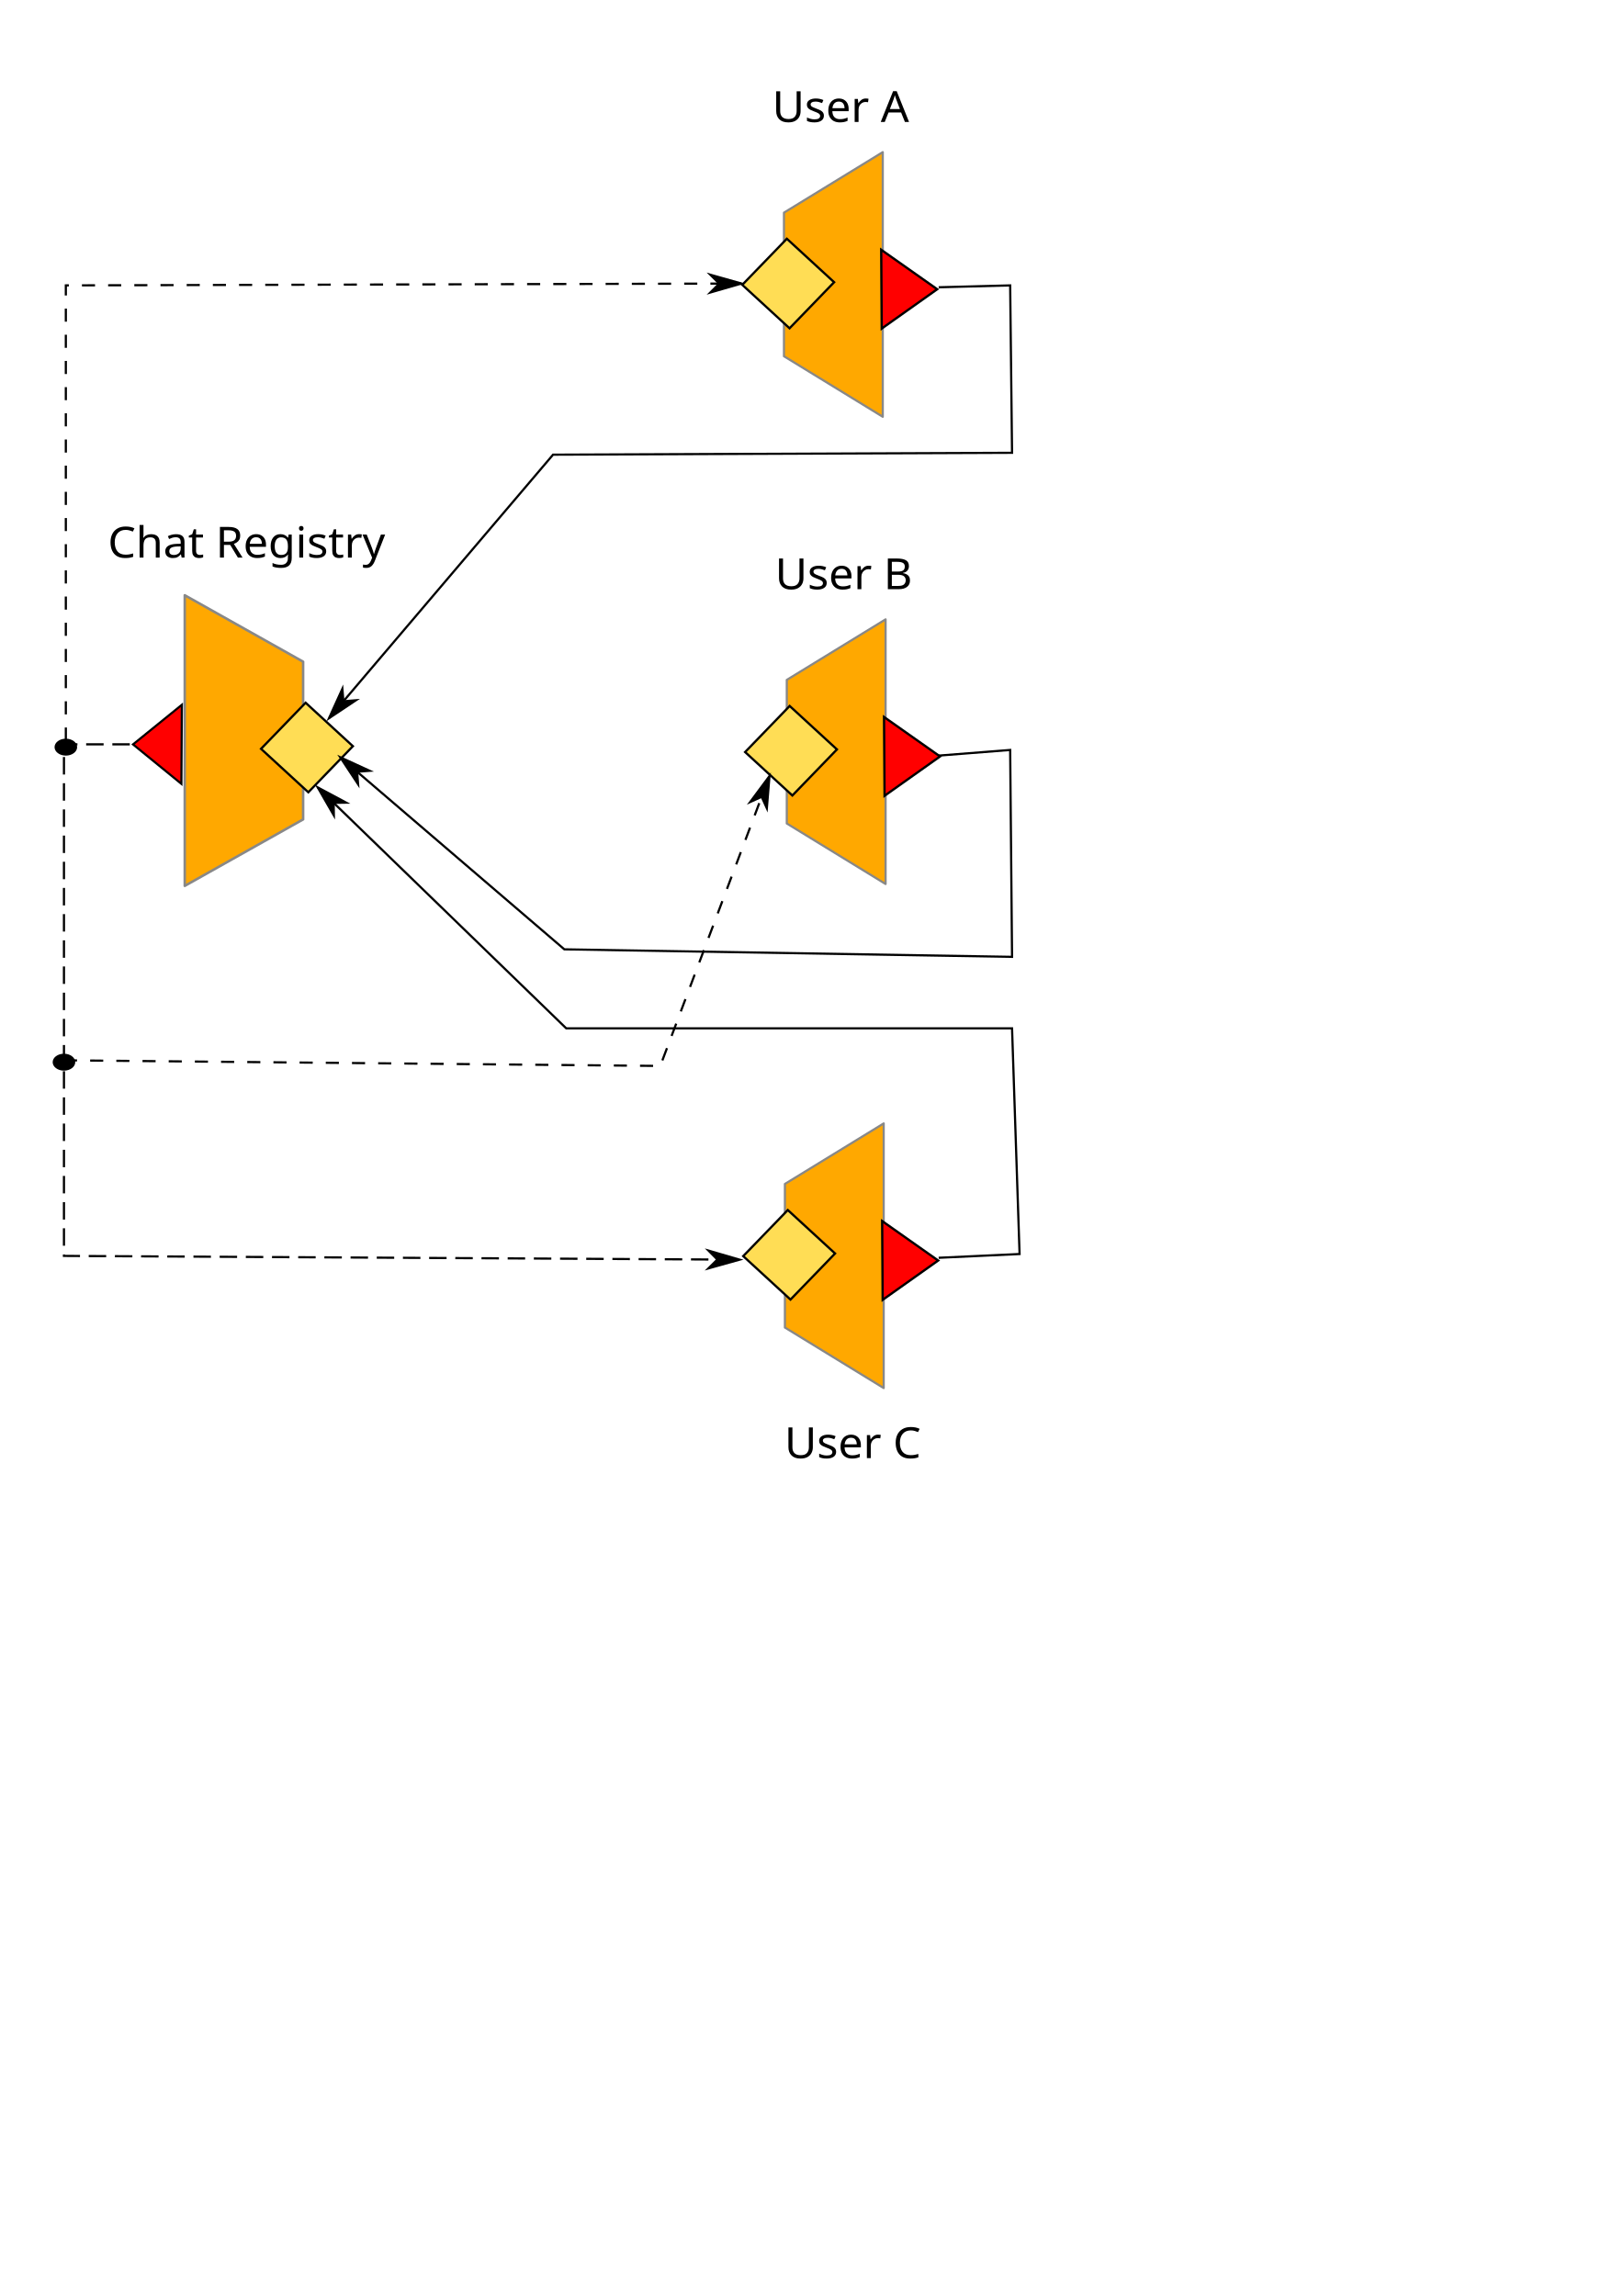
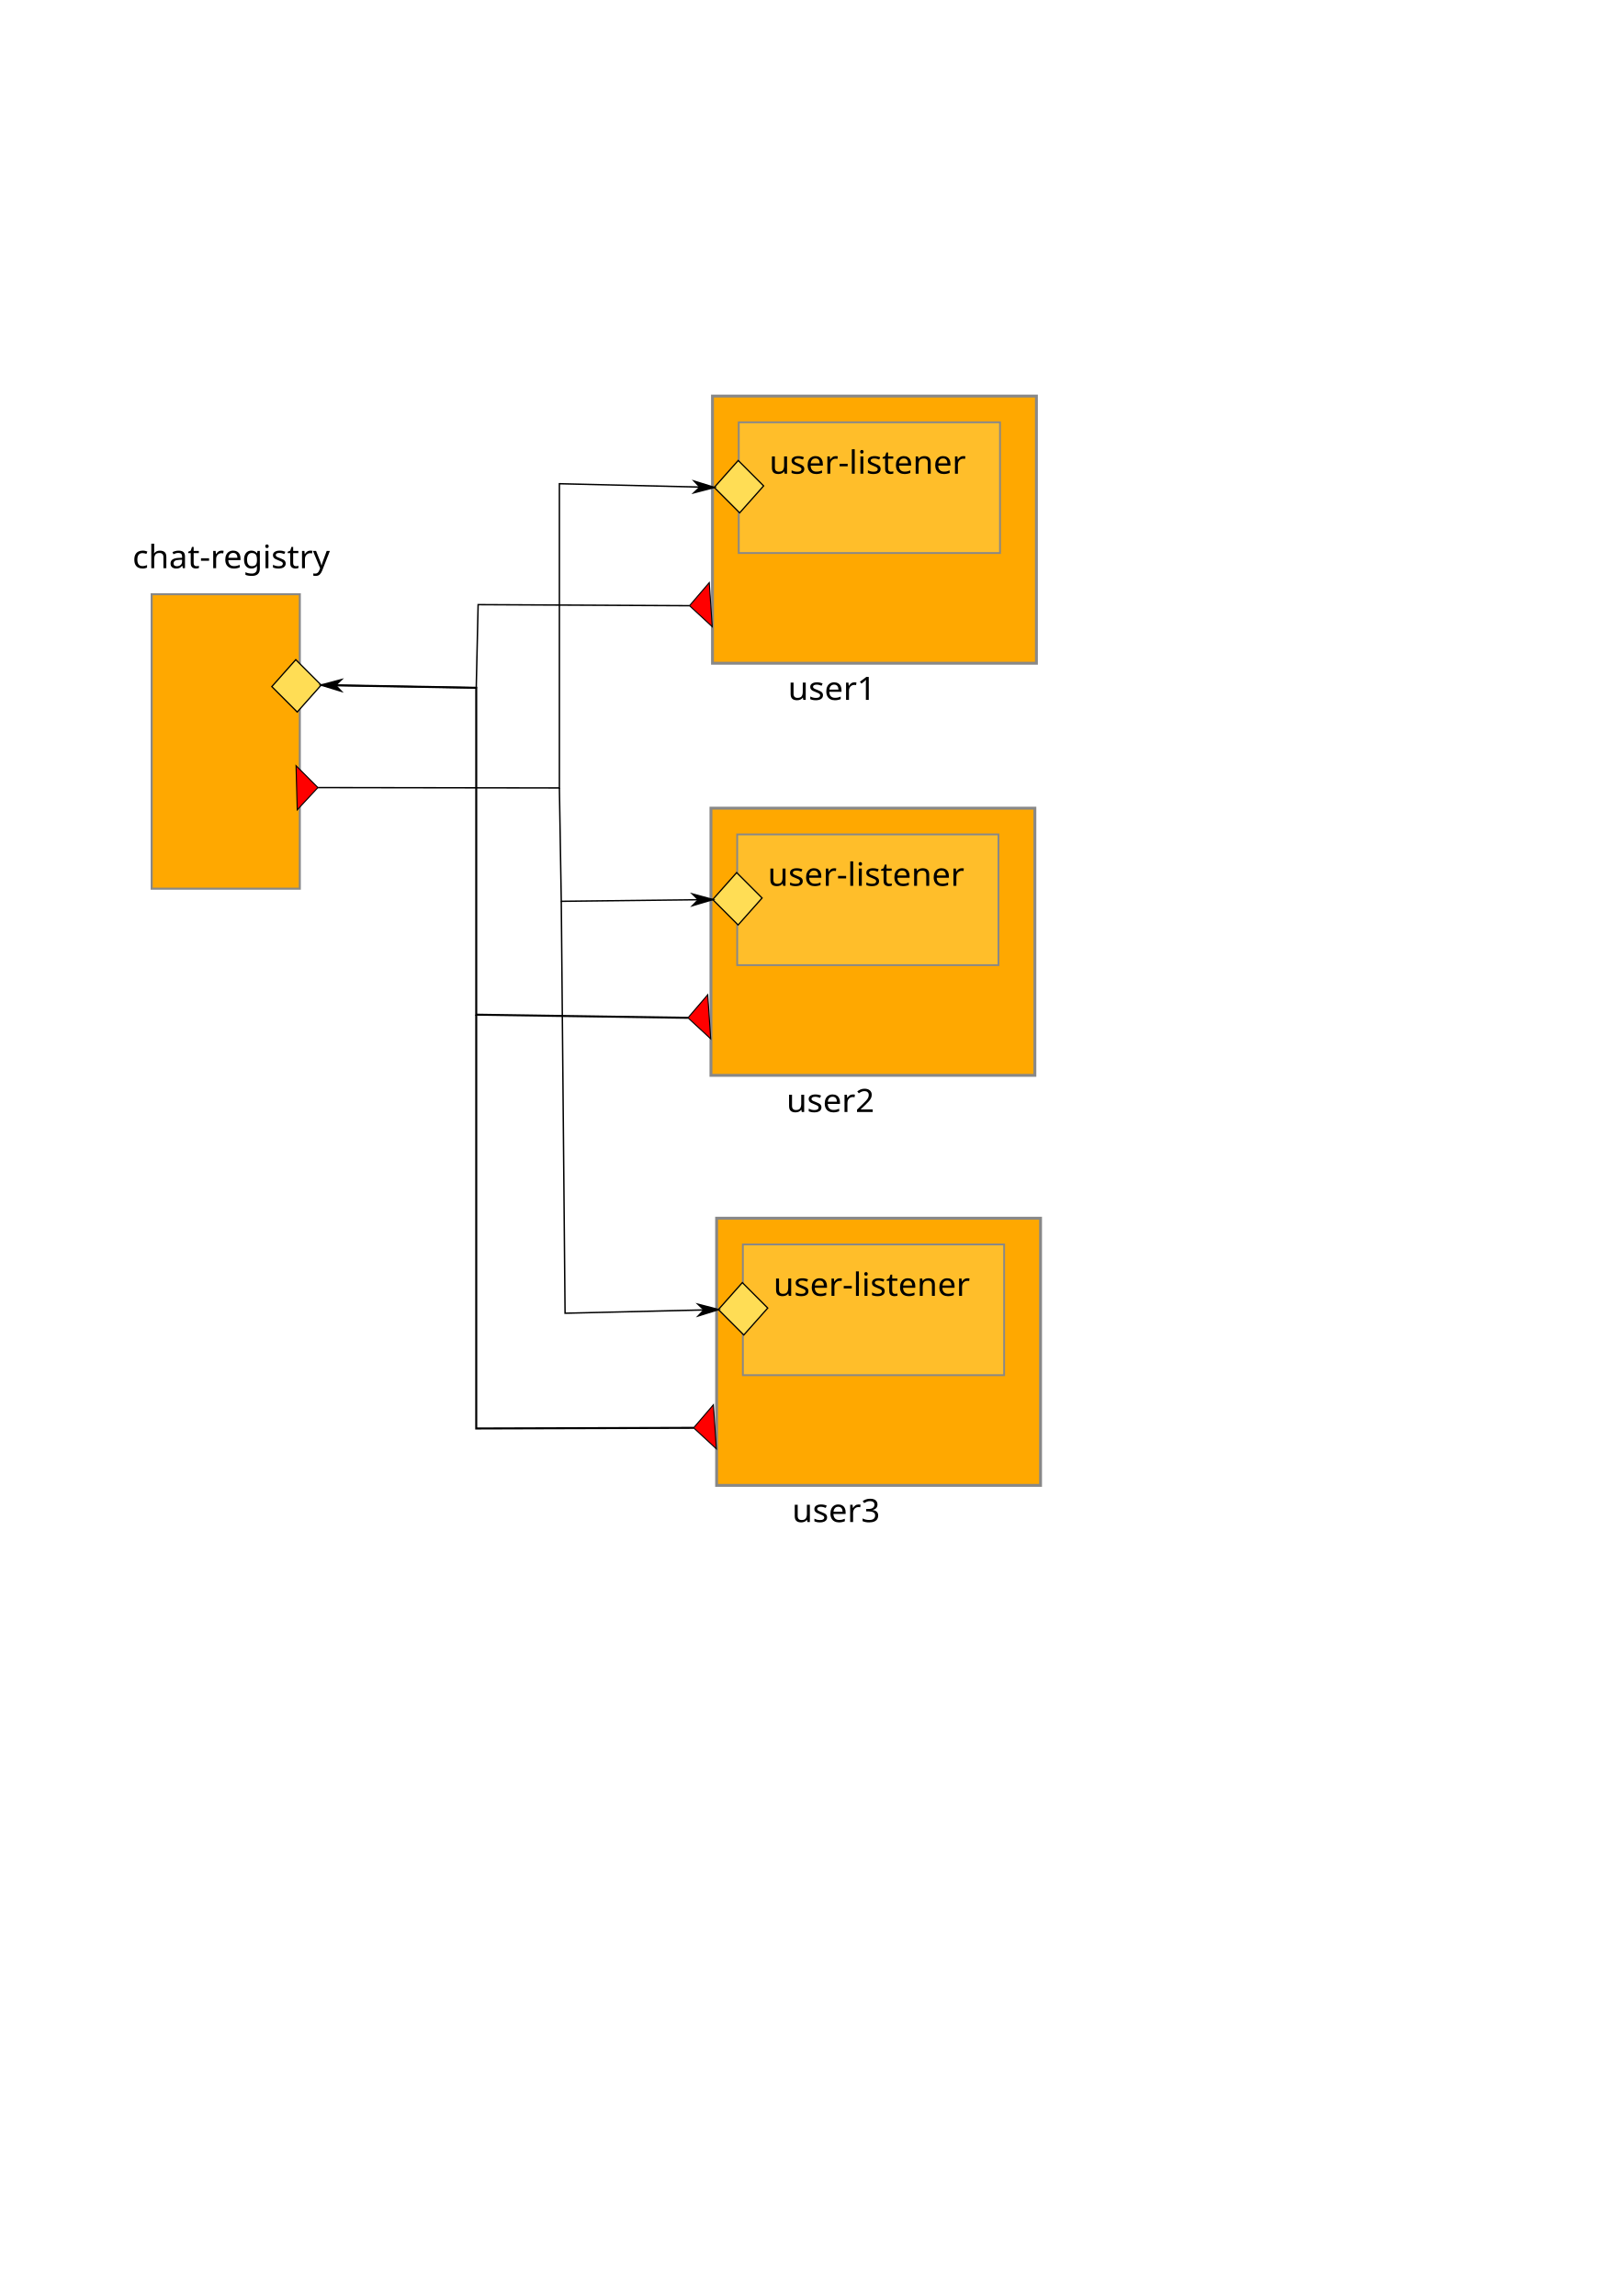
<svg xmlns="http://www.w3.org/2000/svg" width="210mm" height="297mm" viewBox="0 0 744.094 1052.362" id="svg5053" version="1.1">
  <defs id="defs5055">
+     <marker style="overflow:visible;" id="marker1608" refX="0.0" refY="0.0" orient="auto">
+       <path transform="scale(0.8) rotate(180) translate(12.5,0)" style="fill-rule:evenodd;stroke:#000000;stroke-width:1pt;stroke-opacity:1;fill:#000000;fill-opacity:1" d="M 0.0,0.0 L 5.0,-5.0 L -12.5,0.0 L 5.0,5.0 L 0.0,0.0 z " id="path1606" />
+     </marker>
+     <marker style="overflow:visible;" id="marker1488" refX="0.0" refY="0.0" orient="auto">
+       <path transform="scale(0.8) rotate(180) translate(12.5,0)" style="fill-rule:evenodd;stroke:#000000;stroke-width:1pt;stroke-opacity:1;fill:#000000;fill-opacity:1" d="M 0.0,0.0 L 5.0,-5.0 L -12.5,0.0 L 5.0,5.0 L 0.0,0.0 z " id="path1486" />
+     </marker>
    <marker style="overflow:visible;" id="marker5278" refX="0.0" refY="0.0" orient="auto">
      <path transform="scale(0.8) rotate(180) translate(12.5,0)" style="fill-rule:evenodd;stroke:#000000;stroke-width:1pt;stroke-opacity:1;fill:#000000;fill-opacity:1" d="M 0.0,0.0 L 5.0,-5.0 L -12.5,0.0 L 5.0,5.0 L 0.0,0.0 z " id="path5280" />
    </marker>
    <marker style="overflow:visible;" id="marker5176" refX="0.0" refY="0.0" orient="auto">
      <path transform="scale(0.8) rotate(180) translate(12.5,0)" style="fill-rule:evenodd;stroke:#000000;stroke-width:1pt;stroke-opacity:1;fill:#000000;fill-opacity:1" d="M 0.0,0.0 L 5.0,-5.0 L -12.5,0.0 L 5.0,5.0 L 0.0,0.0 z " id="path5178" />
    </marker>
    <marker style="overflow:visible;" id="marker5080" refX="0.0" refY="0.0" orient="auto">
      <path transform="scale(0.8) rotate(180) translate(12.5,0)" style="fill-rule:evenodd;stroke:#000000;stroke-width:1pt;stroke-opacity:1;fill:#000000;fill-opacity:1" d="M 0.0,0.0 L 5.0,-5.0 L -12.5,0.0 L 5.0,5.0 L 0.0,0.0 z " id="path5082" />
    </marker>
    <marker orient="auto" refY="0.0" refX="0.0" id="marker4981" style="overflow:visible;">
      <path id="path4983" d="M 0.0,0.0 L 5.0,-5.0 L -12.5,0.0 L 5.0,5.0 L 0.0,0.0 z " style="fill-rule:evenodd;stroke:#000000;stroke-width:1pt;stroke-opacity:1;fill:#000000;fill-opacity:1" transform="scale(0.8) rotate(180) translate(12.5,0)" />
    </marker>
    <marker orient="auto" refY="0.0" refX="0.0" id="marker4910" style="overflow:visible;">
      <path id="path4265" d="M 0.0,0.0 L 5.0,-5.0 L -12.5,0.0 L 5.0,5.0 L 0.0,0.0 z " style="fill-rule:evenodd;stroke:#000000;stroke-width:1pt;stroke-opacity:1;fill:#000000;fill-opacity:1" transform="scale(0.8) rotate(180) translate(12.5,0)" />
    </marker>
    <marker orient="auto" refY="0.0" refX="0.0" id="marker4646" style="overflow:visible;">
      <path id="path4271" d="M 0.0,0.0 L 5.0,-5.0 L -12.5,0.0 L 5.0,5.0 L 0.0,0.0 z " style="fill-rule:evenodd;stroke:#000000;stroke-width:1pt;stroke-opacity:1;fill:#000000;fill-opacity:1" transform="scale(0.4) rotate(180) translate(10,0)" />
    </marker>
    <marker orient="auto" refY="0.0" refX="0.0" id="Arrow1Lstart" style="overflow:visible">
      <path id="path4262" d="M 0.0,0.0 L 5.0,-5.0 L -12.5,0.0 L 5.0,5.0 L 0.0,0.0 z " style="fill-rule:evenodd;stroke:#000000;stroke-width:1pt;stroke-opacity:1;fill:#000000;fill-opacity:1" transform="scale(0.8) translate(12.5,0)" />
    </marker>
    <marker style="overflow:visible;" id="marker4294" refX="0.0" refY="0.0" orient="auto">
      <path transform="scale(0.8) rotate(180) translate(12.5,0)" style="fill-rule:evenodd;stroke:#000000;stroke-width:1pt;stroke-opacity:1;fill:#000000;fill-opacity:1" d="M 0.0,0.0 L 5.0,-5.0 L -12.5,0.0 L 5.0,5.0 L 0.0,0.0 z " id="path4296" />
-     </marker>
-     <marker orient="auto" refY="0.0" refX="0.0" id="Arrow1Lend" style="overflow:visible;">
-       <path id="path5810" d="M 0.0,0.0 L 5.0,-5.0 L -12.5,0.0 L 5.0,5.0 L 0.0,0.0 z " style="fill-rule:evenodd;stroke:#000000;stroke-width:1pt;stroke-opacity:1;fill:#000000;fill-opacity:1" transform="scale(0.8) rotate(180) translate(12.5,0)" />
    </marker>
    <marker orient="auto" refY="0.0" refX="0.0" id="marker6069" style="overflow:visible;">
      <path id="path6071" d="M 0.0,0.0 L 5.0,-5.0 L -12.5,0.0 L 5.0,5.0 L 0.0,0.0 z " style="fill-rule:evenodd;stroke:#000000;stroke-width:1pt;stroke-opacity:0.541;fill:#000000;fill-opacity:0.541" transform="scale(0.4) rotate(180) translate(10,0)" />
    </marker>
    <marker orient="auto" refY="0.0" refX="0.0" id="marker6003" style="overflow:visible;">
      <path id="path6005" d="M 0.0,0.0 L 5.0,-5.0 L -12.5,0.0 L 5.0,5.0 L 0.0,0.0 z " style="fill-rule:evenodd;stroke:#000000;stroke-width:1pt;stroke-opacity:0.541;fill:#000000;fill-opacity:0.541" transform="scale(0.4) rotate(180) translate(10,0)" />
    </marker>
    <marker orient="auto" refY="0.0" refX="0.0" id="Arrow1Mend" style="overflow:visible;">
      <path id="path4970" d="M 0.0,0.0 L 5.0,-5.0 L -12.5,0.0 L 5.0,5.0 L 0.0,0.0 z " style="fill-rule:evenodd;stroke:#000000;stroke-width:1pt;stroke-opacity:0.56;fill:#000000;fill-opacity:0.56" transform="scale(0.4) rotate(180) translate(10,0)" />
    </marker>
    <marker style="overflow:visible;" id="marker6013" refX="0.0" refY="0.0" orient="auto">
      <path transform="scale(0.8) rotate(180) translate(12.5,0)" style="fill-rule:evenodd;stroke:#000000;stroke-width:1pt;stroke-opacity:1;fill:#000000;fill-opacity:1" d="M 0.0,0.0 L 5.0,-5.0 L -12.5,0.0 L 5.0,5.0 L 0.0,0.0 z " id="path6015" />
    </marker>
    <filter style="color-interpolation-filters:sRGB;" id="filter5593">
      <feFlood flood-opacity="0.498" flood-color="rgb(0,0,0)" result="flood" id="feFlood5595" />
      <feComposite in="flood" in2="SourceGraphic" operator="in" result="composite1" id="feComposite5597" />
      <feGaussianBlur in="composite1" stdDeviation="3" result="blur" id="feGaussianBlur5599" />
      <feOffset dx="6" dy="6" result="offset" id="feOffset5601" />
      <feComposite in="SourceGraphic" in2="offset" operator="over" result="composite2" id="feComposite5603" />
    </filter>
    <filter style="color-interpolation-filters:sRGB" id="filter5593-2">
      <feFlood flood-opacity="0.498" flood-color="rgb(0,0,0)" result="flood" id="feFlood5595-2" />
      <feComposite in="flood" in2="SourceGraphic" operator="in" result="composite1" id="feComposite5597-6" />
      <feGaussianBlur in="composite1" stdDeviation="3" result="blur" id="feGaussianBlur5599-7" />
      <feOffset dx="6" dy="6" result="offset" id="feOffset5601-3" />
      <feComposite in="SourceGraphic" in2="offset" operator="over" result="composite2" id="feComposite5603-8" />
    </filter>
  </defs>
  <g id="layer1">
-     <text xml:space="preserve" style="font-style:normal;font-weight:normal;font-size:22.5px;line-height:125%;font-family:sans-serif;letter-spacing:0px;word-spacing:0px;fill:#000000;fill-opacity:1;stroke:none;stroke-width:1px;stroke-linecap:butt;stroke-linejoin:miter;stroke-opacity:1;" x="102.817" y="239.686" id="text5601">
-       <tspan x="102.817" y="239.686" id="tspan5605" />
+     <rect id="rect194-2" width="148.447" height="122.462" x="326.513" y="181.53" style="fill:#ffa800;fill-opacity:1;stroke:#888888;stroke-width:1.321;stroke-opacity:1" />
+     <text xml:space="preserve" style="font-style:normal;font-weight:normal;line-height:0%;font-family:sans-serif;letter-spacing:0px;word-spacing:0px;fill:#000000;fill-opacity:1;stroke:none;stroke-width:1px;stroke-linecap:butt;stroke-linejoin:miter;stroke-opacity:1" x="102.817" y="239.686" id="text5601">
+       <tspan x="102.817" y="239.686" id="tspan5605" style="font-size:22.5px;line-height:1.25"> </tspan>
    </text>
-     <text xml:space="preserve" style="font-style:normal;font-weight:normal;font-size:40px;line-height:125%;font-family:sans-serif;letter-spacing:0px;word-spacing:0px;fill:#000000;fill-opacity:1;stroke:none;stroke-width:1px;stroke-linecap:butt;stroke-linejoin:miter;stroke-opacity:1" x="78.873" y="136.869" id="text4222">
-       <tspan id="tspan4224" x="78.873" y="136.869" />
+     <text xml:space="preserve" style="font-style:normal;font-weight:normal;line-height:0%;font-family:sans-serif;letter-spacing:0px;word-spacing:0px;fill:#000000;fill-opacity:1;stroke:none;stroke-width:1px;stroke-linecap:butt;stroke-linejoin:miter;stroke-opacity:1" x="78.873" y="136.869" id="text4222">
+       <tspan id="tspan4224" x="78.873" y="136.869" style="font-size:40px;line-height:1.25"> </tspan>
    </text>
-     <text xml:space="preserve" style="font-style:normal;font-weight:normal;font-size:40px;line-height:125%;font-family:sans-serif;letter-spacing:0px;word-spacing:0px;fill:#000000;fill-opacity:1;stroke:none;stroke-width:1px;stroke-linecap:butt;stroke-linejoin:miter;stroke-opacity:1" x="114.085" y="138.278" id="text3386">
-       <tspan id="tspan3388" x="114.085" y="138.278" />
+     <text xml:space="preserve" style="font-style:normal;font-weight:normal;line-height:0%;font-family:sans-serif;letter-spacing:0px;word-spacing:0px;fill:#000000;fill-opacity:1;stroke:none;stroke-width:1px;stroke-linecap:butt;stroke-linejoin:miter;stroke-opacity:1" x="114.085" y="138.278" id="text3386">
+       <tspan id="tspan3388" x="114.085" y="138.278" style="font-size:40px;line-height:1.25"> </tspan>
    </text>
-     <text xml:space="preserve" style="font-style:normal;font-weight:normal;font-size:40px;line-height:125%;font-family:sans-serif;letter-spacing:0px;word-spacing:0px;fill:#000000;fill-opacity:1;stroke:none;stroke-width:1px;stroke-linecap:butt;stroke-linejoin:miter;stroke-opacity:1" x="180.282" y="117.151" id="text3390">
-       <tspan id="tspan3392" x="180.282" y="117.151" />
+     <text xml:space="preserve" style="font-style:normal;font-weight:normal;line-height:0%;font-family:sans-serif;letter-spacing:0px;word-spacing:0px;fill:#000000;fill-opacity:1;stroke:none;stroke-width:1px;stroke-linecap:butt;stroke-linejoin:miter;stroke-opacity:1" x="180.282" y="117.151" id="text3390">
+       <tspan id="tspan3392" x="180.282" y="117.151" style="font-size:40px;line-height:1.25"> </tspan>
    </text>
-     <flowRoot xml:space="preserve" id="flowRoot4225" style="fill:black;stroke:none;stroke-opacity:1;stroke-width:1px;stroke-linejoin:miter;stroke-linecap:butt;fill-opacity:1;font-family:sans-serif;font-style:normal;font-weight:normal;font-size:40px;line-height:125%;letter-spacing:0px;word-spacing:0px">
-       <flowRegion id="flowRegion4227">
-         <rect id="rect4229" width="171.552" height="75.862" x="390.517" y="122.19" />
-       </flowRegion>
-       <flowPara id="flowPara4231" />
-     </flowRoot>
-     <text xml:space="preserve" style="font-style:normal;font-weight:normal;font-size:36.675px;line-height:125%;font-family:sans-serif;letter-spacing:0px;word-spacing:0px;fill:#000000;fill-opacity:1;stroke:none;stroke-width:1px;stroke-linecap:butt;stroke-linejoin:miter;stroke-opacity:1" x="217.59" y="726.987" id="text3394-7-8-9-5" transform="scale(1.016031,0.9842223)">
-       <tspan id="tspan3396-0-9-2-5" x="217.59" y="726.987" style="font-style:normal;font-variant:normal;font-weight:normal;font-stretch:normal;font-size:22.5px;font-family:'Segoe Print';-inkscape-font-specification:'Segoe Print'" />
+     <text xml:space="preserve" style="font-style:normal;font-weight:normal;line-height:0%;font-family:sans-serif;letter-spacing:0px;word-spacing:0px;fill:#000000;fill-opacity:1;stroke:none;stroke-width:1px;stroke-linecap:butt;stroke-linejoin:miter;stroke-opacity:1" x="217.59" y="726.987" id="text3394-7-8-9-5" transform="scale(1.016031,0.9842223)">
+       <tspan id="tspan3396-0-9-2-5" x="217.59" y="726.987" style="font-style:normal;font-variant:normal;font-weight:normal;font-stretch:normal;font-size:22.5px;line-height:1.25;font-family:'Segoe Print';-inkscape-font-specification:'Segoe Print'"> </tspan>
    </text>
-     <path style="color:#000000;clip-rule:nonzero;display:inline;overflow:visible;visibility:visible;opacity:1;isolation:auto;mix-blend-mode:normal;color-interpolation:sRGB;color-interpolation-filters:linearRGB;solid-color:#000000;solid-opacity:1;fill:#ffa800;fill-opacity:1;fill-rule:nonzero;stroke:#888888;stroke-width:0.993;stroke-linecap:butt;stroke-linejoin:round;stroke-miterlimit:4;stroke-dasharray:none;stroke-dashoffset:0;stroke-opacity:1;color-rendering:auto;image-rendering:auto;shape-rendering:auto;text-rendering:auto;enable-background:accumulate" d="m 359.268,97.47 45.274,-27.741 0,121.301 -45.274,-27.741 z" id="rect4162-5-7-6" />
-     <path style="fill:#ff0000;fill-opacity:1;stroke:#000000;stroke-width:1.051;stroke-miterlimit:4;stroke-dasharray:none;stroke-dashoffset:0;stroke-opacity:1" d="m 404.07,150.598 25.425,-18.031 -25.667,-18.091 z" id="path7225-1-1" />
    <g transform="matrix(0.46968,0,0,0.5313094,343.4666,178.1361)" id="g6057-1-7-1" />
-     <path style="color:#000000;clip-rule:nonzero;display:inline;overflow:visible;visibility:visible;opacity:1;isolation:auto;mix-blend-mode:normal;color-interpolation:sRGB;color-interpolation-filters:linearRGB;solid-color:#000000;solid-opacity:1;fill:#ffa800;fill-opacity:1;fill-rule:nonzero;stroke:#888888;stroke-width:1.139;stroke-linecap:butt;stroke-linejoin:round;stroke-miterlimit:4;stroke-dasharray:none;stroke-dashoffset:0;stroke-opacity:1;color-rendering:auto;image-rendering:auto;shape-rendering:auto;text-rendering:auto;enable-background:accumulate" d="m 138.917,303.287 -54.254,-30.469 0,133.227 54.254,-30.469 z" id="rect4162-5-7-6-7-0" />
-     <g transform="matrix(0.46968,0,0,0.5313094,97.07012,289.941)" id="g6057-1-7-7">
-       <path transform="matrix(2.482534,0,0,2.13967,-782.1769,-363.7025)" d="m 352.998,234.363 -18.579,-17.517 17.517,-18.579 18.579,17.517 z" id="path6075-6-3-7" style="fill:#ffdd55;fill-opacity:1;stroke:#000000;stroke-width:0.9;stroke-miterlimit:4;stroke-dasharray:none;stroke-dashoffset:0;stroke-opacity:1" />
+     <text xml:space="preserve" style="font-style:normal;font-weight:normal;line-height:0%;font-family:sans-serif;letter-spacing:0px;word-spacing:0px;fill:#000000;fill-opacity:1;stroke:none;stroke-width:1px;stroke-linecap:butt;stroke-linejoin:miter;stroke-opacity:1" x="59.76" y="264.603" id="text3394-2-0-3-7" transform="scale(1.016031,0.9842223)">
+       <tspan x="59.76" y="264.603" style="font-style:normal;font-variant:normal;font-weight:normal;font-stretch:normal;font-size:15px;line-height:1.25;font-family:'Segoe Print';-inkscape-font-specification:'Segoe Print'" id="tspan3610">chat-registry</tspan>
+     </text>
+     <text xml:space="preserve" style="font-style:normal;font-weight:normal;line-height:0%;font-family:sans-serif;letter-spacing:0px;word-spacing:0px;fill:#000000;fill-opacity:1;stroke:none;stroke-width:1px;stroke-linecap:butt;stroke-linejoin:miter;stroke-opacity:1" x="355.412" y="325.943" id="text3394-2-0-3-4" transform="scale(1.016031,0.9842223)">
+       <tspan x="355.412" y="325.943" style="font-style:normal;font-variant:normal;font-weight:normal;font-stretch:normal;font-size:15px;line-height:1.25;font-family:'Segoe Print';-inkscape-font-specification:'Segoe Print'" id="tspan3585-0">user1</tspan>
+     </text>
+     <rect id="rect194" width="67.888" height="134.968" x="69.504" y="272.36" style="fill:#ffa800;fill-opacity:1;stroke:#888888;stroke-width:0.938;stroke-opacity:1" />
+     <g transform="matrix(0.2524651,0,0,0.3108854,112.4422,283.53)" id="g1111">
+       <path transform="matrix(2.482534,0,0,2.13967,-782.1769,-363.7025)" d="m 352.998,234.363 -18.579,-17.517 17.517,-18.579 18.579,17.517 z" id="path1109" style="fill:#ffdd55;fill-opacity:1;stroke:#000000;stroke-width:0.9;stroke-miterlimit:4;stroke-dasharray:none;stroke-dashoffset:0;stroke-opacity:1" />
    </g>
-     <text xml:space="preserve" style="font-style:normal;font-weight:normal;font-size:36.675px;line-height:125%;font-family:sans-serif;letter-spacing:0px;word-spacing:0px;fill:#000000;fill-opacity:1;stroke:none;stroke-width:1px;stroke-linecap:butt;stroke-linejoin:miter;stroke-opacity:1" x="348.305" y="56.793" id="text3394-2-0-3" transform="scale(1.016031,0.9842223)">
-       <tspan x="348.305" y="56.793" style="font-style:normal;font-variant:normal;font-weight:normal;font-stretch:normal;font-size:20px;font-family:'Segoe Print';-inkscape-font-specification:'Segoe Print'" id="tspan3585">User A</tspan>
+     <path style="fill:#ff0000;fill-opacity:1;stroke:#000000;stroke-width:0.486;stroke-miterlimit:4;stroke-dasharray:none;stroke-dashoffset:0;stroke-opacity:1" d="m 135.67,350.953 10.02,10.03 -9.474,10.204 z" id="path1113" />
+     <rect id="rect194-2-3" width="119.728" height="59.914" x="338.545" y="193.563" style="fill:#ffbe2a;fill-opacity:1;stroke:#888888;stroke-width:0.83;stroke-opacity:1" />
+     <path style="fill:#ff0000;fill-opacity:1;stroke:#000000;stroke-width:0.486;stroke-miterlimit:4;stroke-dasharray:none;stroke-dashoffset:0;stroke-opacity:1" d="m 326.391,287.239 -10.415,-9.619 9.056,-10.576 z" id="path1113-5" />
+     <g transform="matrix(0.2524651,0,0,0.3108854,315.1941,192.239)" id="g1111-3">
+       <path transform="matrix(2.482534,0,0,2.13967,-782.1769,-363.7025)" id="path1109-7" style="fill:#ffdd55;fill-opacity:1;stroke:#000000;stroke-width:0.9;stroke-miterlimit:4;stroke-dasharray:none;stroke-dashoffset:0;stroke-opacity:1" d="m 352.998,234.363 -18.579,-17.517 17.517,-18.579 18.579,17.517 z" />
+     </g>
+     <text xml:space="preserve" style="font-style:normal;font-weight:normal;line-height:0%;font-family:sans-serif;letter-spacing:0px;word-spacing:0px;fill:#000000;fill-opacity:1;stroke:none;stroke-width:1px;stroke-linecap:butt;stroke-linejoin:miter;stroke-opacity:1" x="346.99" y="220.598" id="text1333" transform="scale(1.016031,0.9842223)">
+       <tspan x="346.99" y="220.598" style="font-style:normal;font-variant:normal;font-weight:normal;font-stretch:normal;font-size:15px;line-height:1.25;font-family:'Segoe Print';-inkscape-font-specification:'Segoe Print'" id="tspan1331">user-listener</tspan>
    </text>
-     <text xml:space="preserve" style="font-style:normal;font-weight:normal;font-size:36.675px;line-height:125%;font-family:sans-serif;letter-spacing:0px;word-spacing:0px;fill:#000000;fill-opacity:1;stroke:none;stroke-width:1px;stroke-linecap:butt;stroke-linejoin:miter;stroke-opacity:1" x="48.624" y="259.676" id="text3394-2-0-3-7" transform="scale(1.016031,0.9842223)">
-       <tspan x="48.624" y="259.676" style="font-style:normal;font-variant:normal;font-weight:normal;font-stretch:normal;font-size:20px;font-family:'Segoe Print';-inkscape-font-specification:'Segoe Print'" id="tspan3610">Chat Registry</tspan>
+     <path style="fill:none;stroke:#000000;stroke-width:0.656;stroke-linecap:butt;stroke-linejoin:miter;stroke-opacity:1;marker-end:url(#marker5176);stroke-miterlimit:4;stroke-dasharray:none" d="m 315.976,277.62 -96.864,-0.482 -0.866,38.107 -71.055,-1.247" id="path1343" />
+     <path style="fill:none;stroke:#000000;stroke-width:0.656;stroke-linecap:butt;stroke-linejoin:miter;stroke-opacity:1;stroke-miterlimit:4;stroke-dasharray:none;marker-end:url(#marker5278)" d="m 145.69,360.983 110.663,0.163 V 221.711 l 70.967,1.703" id="path1375" />
+     <rect id="rect194-2-6" width="148.447" height="122.462" x="325.805" y="370.422" style="fill:#ffa800;fill-opacity:1;stroke:#888888;stroke-width:1.321;stroke-opacity:1" />
+     <text xml:space="preserve" style="font-style:normal;font-weight:normal;line-height:0%;font-family:sans-serif;letter-spacing:0px;word-spacing:0px;fill:#000000;fill-opacity:1;stroke:none;stroke-width:1px;stroke-linecap:butt;stroke-linejoin:miter;stroke-opacity:1" x="354.715" y="517.862" id="text3394-2-0-3-4-4" transform="scale(1.016031,0.9842223)">
+       <tspan x="354.715" y="517.862" style="font-style:normal;font-variant:normal;font-weight:normal;font-stretch:normal;font-size:15px;line-height:1.25;font-family:'Segoe Print';-inkscape-font-specification:'Segoe Print'" id="tspan3585-0-3">user2</tspan>
    </text>
-     <g transform="matrix(0.46968,0,0,0.5313094,317.6046,77.27405)" id="g6057-1-7-7-9">
-       <path transform="matrix(2.482534,0,0,2.13967,-782.1769,-363.7025)" d="m 352.998,234.363 -18.579,-17.517 17.517,-18.579 18.579,17.517 z" id="path6075-6-3-7-8" style="fill:#ffdd55;fill-opacity:1;stroke:#000000;stroke-width:0.9;stroke-miterlimit:4;stroke-dasharray:none;stroke-dashoffset:0;stroke-opacity:1" />
+     <rect id="rect194-2-3-1" width="119.728" height="59.914" x="337.837" y="382.454" style="fill:#ffbe2a;fill-opacity:1;stroke:#888888;stroke-width:0.83;stroke-opacity:1" />
+     <path style="fill:#ff0000;fill-opacity:1;stroke:#000000;stroke-width:0.486;stroke-miterlimit:4;stroke-dasharray:none;stroke-dashoffset:0;stroke-opacity:1" d="m 325.683,476.131 -10.415,-9.619 9.056,-10.576 z" id="path1113-5-7" />
+     <g transform="matrix(0.2524651,0,0,0.3108854,314.4862,381.1306)" id="g1111-3-6">
+       <path transform="matrix(2.482534,0,0,2.13967,-782.1769,-363.7025)" id="path1109-7-4" style="fill:#ffdd55;fill-opacity:1;stroke:#000000;stroke-width:0.9;stroke-miterlimit:4;stroke-dasharray:none;stroke-dashoffset:0;stroke-opacity:1" d="m 352.998,234.363 -18.579,-17.517 17.517,-18.579 18.579,17.517 z" />
    </g>
-     <path style="color:#000000;clip-rule:nonzero;display:inline;overflow:visible;visibility:visible;opacity:1;isolation:auto;mix-blend-mode:normal;color-interpolation:sRGB;color-interpolation-filters:linearRGB;solid-color:#000000;solid-opacity:1;fill:#ffa800;fill-opacity:1;fill-rule:nonzero;stroke:#888888;stroke-width:0.993;stroke-linecap:butt;stroke-linejoin:round;stroke-miterlimit:4;stroke-dasharray:none;stroke-dashoffset:0;stroke-opacity:1;color-rendering:auto;image-rendering:auto;shape-rendering:auto;text-rendering:auto;enable-background:accumulate" d="m 360.562,311.62 45.274,-27.741 0,121.301 -45.274,-27.741 z" id="rect4162-5-7-6-8" />
-     <path style="fill:#ff0000;fill-opacity:1;stroke:#000000;stroke-width:1.051;stroke-miterlimit:4;stroke-dasharray:none;stroke-dashoffset:0;stroke-opacity:1" d="m 405.364,364.748 25.425,-18.031 -25.667,-18.091 z" id="path7225-1-1-4" />
-     <text xml:space="preserve" style="font-style:normal;font-weight:normal;font-size:36.675px;line-height:125%;font-family:sans-serif;letter-spacing:0px;word-spacing:0px;fill:#000000;fill-opacity:1;stroke:none;stroke-width:1px;stroke-linecap:butt;stroke-linejoin:miter;stroke-opacity:1" x="349.579" y="274.375" id="text3394-2-0-3-6" transform="scale(1.016031,0.9842223)">
-       <tspan x="349.579" y="274.375" style="font-style:normal;font-variant:normal;font-weight:normal;font-stretch:normal;font-size:20px;font-family:'Segoe Print';-inkscape-font-specification:'Segoe Print'" id="tspan3585-9">User B</tspan>
+     <text xml:space="preserve" style="font-style:normal;font-weight:normal;line-height:0%;font-family:sans-serif;letter-spacing:0px;word-spacing:0px;fill:#000000;fill-opacity:1;stroke:none;stroke-width:1px;stroke-linecap:butt;stroke-linejoin:miter;stroke-opacity:1" x="346.294" y="412.518" id="text1333-6" transform="scale(1.016031,0.9842223)">
+       <tspan x="346.294" y="412.518" style="font-style:normal;font-variant:normal;font-weight:normal;font-stretch:normal;font-size:15px;line-height:1.25;font-family:'Segoe Print';-inkscape-font-specification:'Segoe Print'" id="tspan1331-1">user-listener</tspan>
    </text>
-     <g transform="matrix(0.46968,0,0,0.5313094,318.8986,291.4232)" id="g6057-1-7-7-9-8">
-       <path transform="matrix(2.482534,0,0,2.13967,-782.1769,-363.7025)" d="m 352.998,234.363 -18.579,-17.517 17.517,-18.579 18.579,17.517 z" id="path6075-6-3-7-8-2" style="fill:#ffdd55;fill-opacity:1;stroke:#000000;stroke-width:0.9;stroke-miterlimit:4;stroke-dasharray:none;stroke-dashoffset:0;stroke-opacity:1" />
+     <rect id="rect194-2-7" width="148.447" height="122.462" x="328.403" y="558.356" style="fill:#ffa800;fill-opacity:1;stroke:#888888;stroke-width:1.321;stroke-opacity:1" />
+     <text xml:space="preserve" style="font-style:normal;font-weight:normal;line-height:0%;font-family:sans-serif;letter-spacing:0px;word-spacing:0px;fill:#000000;fill-opacity:1;stroke:none;stroke-width:1px;stroke-linecap:butt;stroke-linejoin:miter;stroke-opacity:1" x="357.272" y="708.81" id="text3394-2-0-3-4-7" transform="scale(1.016031,0.9842223)">
+       <tspan x="357.272" y="708.81" style="font-style:normal;font-variant:normal;font-weight:normal;font-stretch:normal;font-size:15px;line-height:1.25;font-family:'Segoe Print';-inkscape-font-specification:'Segoe Print'" id="tspan3585-0-4">user3</tspan>
+     </text>
+     <rect id="rect194-2-3-15" width="119.728" height="59.914" x="340.436" y="570.389" style="fill:#ffbe2a;fill-opacity:1;stroke:#888888;stroke-width:0.83;stroke-opacity:1" />
+     <path style="fill:#ff0000;fill-opacity:1;stroke:#000000;stroke-width:0.486;stroke-miterlimit:4;stroke-dasharray:none;stroke-dashoffset:0;stroke-opacity:1" d="m 328.281,664.065 -10.415,-9.619 9.056,-10.576 z" id="path1113-5-9" />
+     <g transform="matrix(0.2524651,0,0,0.3108854,317.0844,569.0652)" id="g1111-3-5">
+       <path transform="matrix(2.482534,0,0,2.13967,-782.1769,-363.7025)" id="path1109-7-9" style="fill:#ffdd55;fill-opacity:1;stroke:#000000;stroke-width:0.9;stroke-miterlimit:4;stroke-dasharray:none;stroke-dashoffset:0;stroke-opacity:1" d="m 352.998,234.363 -18.579,-17.517 17.517,-18.579 18.579,17.517 z" />
    </g>
-     <path style="color:#000000;clip-rule:nonzero;display:inline;overflow:visible;visibility:visible;opacity:1;isolation:auto;mix-blend-mode:normal;color-interpolation:sRGB;color-interpolation-filters:linearRGB;solid-color:#000000;solid-opacity:1;fill:#ffa800;fill-opacity:1;fill-rule:nonzero;stroke:#888888;stroke-width:0.993;stroke-linecap:butt;stroke-linejoin:round;stroke-miterlimit:4;stroke-dasharray:none;stroke-dashoffset:0;stroke-opacity:1;color-rendering:auto;image-rendering:auto;shape-rendering:auto;text-rendering:auto;enable-background:accumulate" d="m 359.7,542.654 45.274,-27.741 0,121.301 -45.274,-27.741 z" id="rect4162-5-7-6-5" />
-     <path style="fill:#ff0000;fill-opacity:1;stroke:#000000;stroke-width:1.051;stroke-miterlimit:4;stroke-dasharray:none;stroke-dashoffset:0;stroke-opacity:1" d="m 404.502,595.782 25.425,-18.031 -25.667,-18.091 z" id="path7225-1-1-3" />
-     <text xml:space="preserve" style="font-style:normal;font-weight:normal;font-size:36.675px;line-height:125%;font-family:sans-serif;letter-spacing:0px;word-spacing:0px;fill:#000000;fill-opacity:1;stroke:none;stroke-width:1px;stroke-linecap:butt;stroke-linejoin:miter;stroke-opacity:1" x="353.821" y="679.035" id="text3394-2-0-3-4" transform="scale(1.016031,0.9842223)">
-       <tspan x="353.821" y="679.035" style="font-style:normal;font-variant:normal;font-weight:normal;font-stretch:normal;font-size:20px;font-family:'Segoe Print';-inkscape-font-specification:'Segoe Print'" id="tspan3585-0">User C</tspan>
+     <text xml:space="preserve" style="font-style:normal;font-weight:normal;line-height:0%;font-family:sans-serif;letter-spacing:0px;word-spacing:0px;fill:#000000;fill-opacity:1;stroke:none;stroke-width:1px;stroke-linecap:butt;stroke-linejoin:miter;stroke-opacity:1" x="348.851" y="603.465" id="text1333-1" transform="scale(1.016031,0.9842223)">
+       <tspan x="348.851" y="603.465" style="font-style:normal;font-variant:normal;font-weight:normal;font-stretch:normal;font-size:15px;line-height:1.25;font-family:'Segoe Print';-inkscape-font-specification:'Segoe Print'" id="tspan1331-2">user-listener</tspan>
    </text>
-     <g transform="matrix(0.46968,0,0,0.5313094,318.0365,522.4577)" id="g6057-1-7-7-9-0">
-       <path transform="matrix(2.482534,0,0,2.13967,-782.1769,-363.7025)" d="m 352.998,234.363 -18.579,-17.517 17.517,-18.579 18.579,17.517 z" id="path6075-6-3-7-8-3" style="fill:#ffdd55;fill-opacity:1;stroke:#000000;stroke-width:0.9;stroke-miterlimit:4;stroke-dasharray:none;stroke-dashoffset:0;stroke-opacity:1" />
-     </g>
-     <path style="fill:none;fill-rule:evenodd;stroke:#000000;stroke-width:1px;stroke-linecap:butt;stroke-linejoin:miter;stroke-opacity:1;marker-end:url(#Arrow1Lend)" d="m 430.172,131.673 c 32.759,-0.862 32.759,-0.862 32.759,-0.862 l 0.862,76.724 -210.345,0.862 -102.586,120.69" id="path4894" />
-     <path style="fill:none;fill-rule:evenodd;stroke:#000000;stroke-width:1px;stroke-linecap:butt;stroke-linejoin:miter;stroke-opacity:1;marker-end:url(#marker4910)" d="m 430.172,346.328 32.759,-2.586 0.862,94.828 -205.172,-3.448 -102.586,-87.931" id="path4908" />
-     <path style="fill:none;fill-rule:evenodd;stroke:#000000;stroke-width:1px;stroke-linecap:butt;stroke-linejoin:miter;stroke-opacity:1;marker-end:url(#marker4981)" d="m 430.172,576.5 37.069,-1.724 -3.448,-103.448 -204.31,0 -113.793,-110.345" id="path4979" />
-     <path style="fill:#ff0000;fill-opacity:1;stroke:#000000;stroke-width:0.983;stroke-miterlimit:4;stroke-dasharray:none;stroke-dashoffset:0;stroke-opacity:1" d="M 83.13,359.274 60.954,341.189 83.341,323.043 Z" id="path7225-1-1-4-6" />
-     <path style="fill:none;fill-rule:evenodd;stroke:#000000;stroke-width:1;stroke-linecap:butt;stroke-linejoin:miter;stroke-opacity:1;marker-end:url(#marker5080);stroke-miterlimit:4;stroke-dasharray:8,4;stroke-dashoffset:0" d="m 59.483,341.155 -30.172,0 0,234.483 309.483,1.724" id="path5072" />
-     <path style="fill:none;fill-rule:evenodd;stroke:#000000;stroke-width:1;stroke-linecap:butt;stroke-linejoin:miter;stroke-opacity:1;marker-end:url(#marker5176);stroke-miterlimit:4;stroke-dasharray:6,6;stroke-dashoffset:0" d="m 29.31,485.983 273.276,2.586 50,-132.759" id="path5168" />
-     <path style="fill:none;fill-rule:evenodd;stroke:#000000;stroke-width:1;stroke-linecap:butt;stroke-linejoin:miter;stroke-miterlimit:4;stroke-dasharray:6, 6;stroke-dashoffset:0;stroke-opacity:1;marker-end:url(#marker5278)" d="m 30.172,339.431 0,-208.621 309.483,-0.862" id="path5270" />
-     <ellipse style="stroke-width:1;stroke-miterlimit:4;stroke-dasharray:6, 6;stroke-dashoffset:0" id="path5372" cx="30.172" cy="342.448" rx="5.172" ry="3.879" />
-     <ellipse style="stroke-width:1;stroke-miterlimit:4;stroke-dasharray:6, 6;stroke-dashoffset:0" id="path5372-3" cx="29.31" cy="486.845" rx="5.172" ry="3.879" />
+     <path style="fill:none;stroke:#000000;stroke-width:0.938px;stroke-linecap:butt;stroke-linejoin:miter;stroke-opacity:1" d="m 315.268,466.512 -97.022,-1.439 V 315.245 l -71.055,-1.247" id="path1474" />
+     <path style="fill:none;stroke:#000000;stroke-width:0.938px;stroke-linecap:butt;stroke-linejoin:miter;stroke-opacity:1" d="m 317.867,654.446 -99.62,0.293 0,-189.667" id="path1476" />
+     <path style="fill:none;stroke:#000000;stroke-width:0.656;stroke-linecap:butt;stroke-linejoin:miter;stroke-opacity:1;marker-end:url(#marker1488);stroke-miterlimit:4;stroke-dasharray:none" d="m 256.353,361.146 0.866,51.963 69.393,-0.804" id="path1478" />
+     <path style="fill:none;stroke:#000000;stroke-width:0.656;stroke-linecap:butt;stroke-linejoin:miter;stroke-opacity:1;marker-end:url(#marker1608);stroke-miterlimit:4;stroke-dasharray:none" d="m 257.219,413.11 1.732,188.801 70.259,-1.671 v 0" id="path1598" />
  </g>
  <g id="layer2" />
  <g id="layer3" />
</svg>
